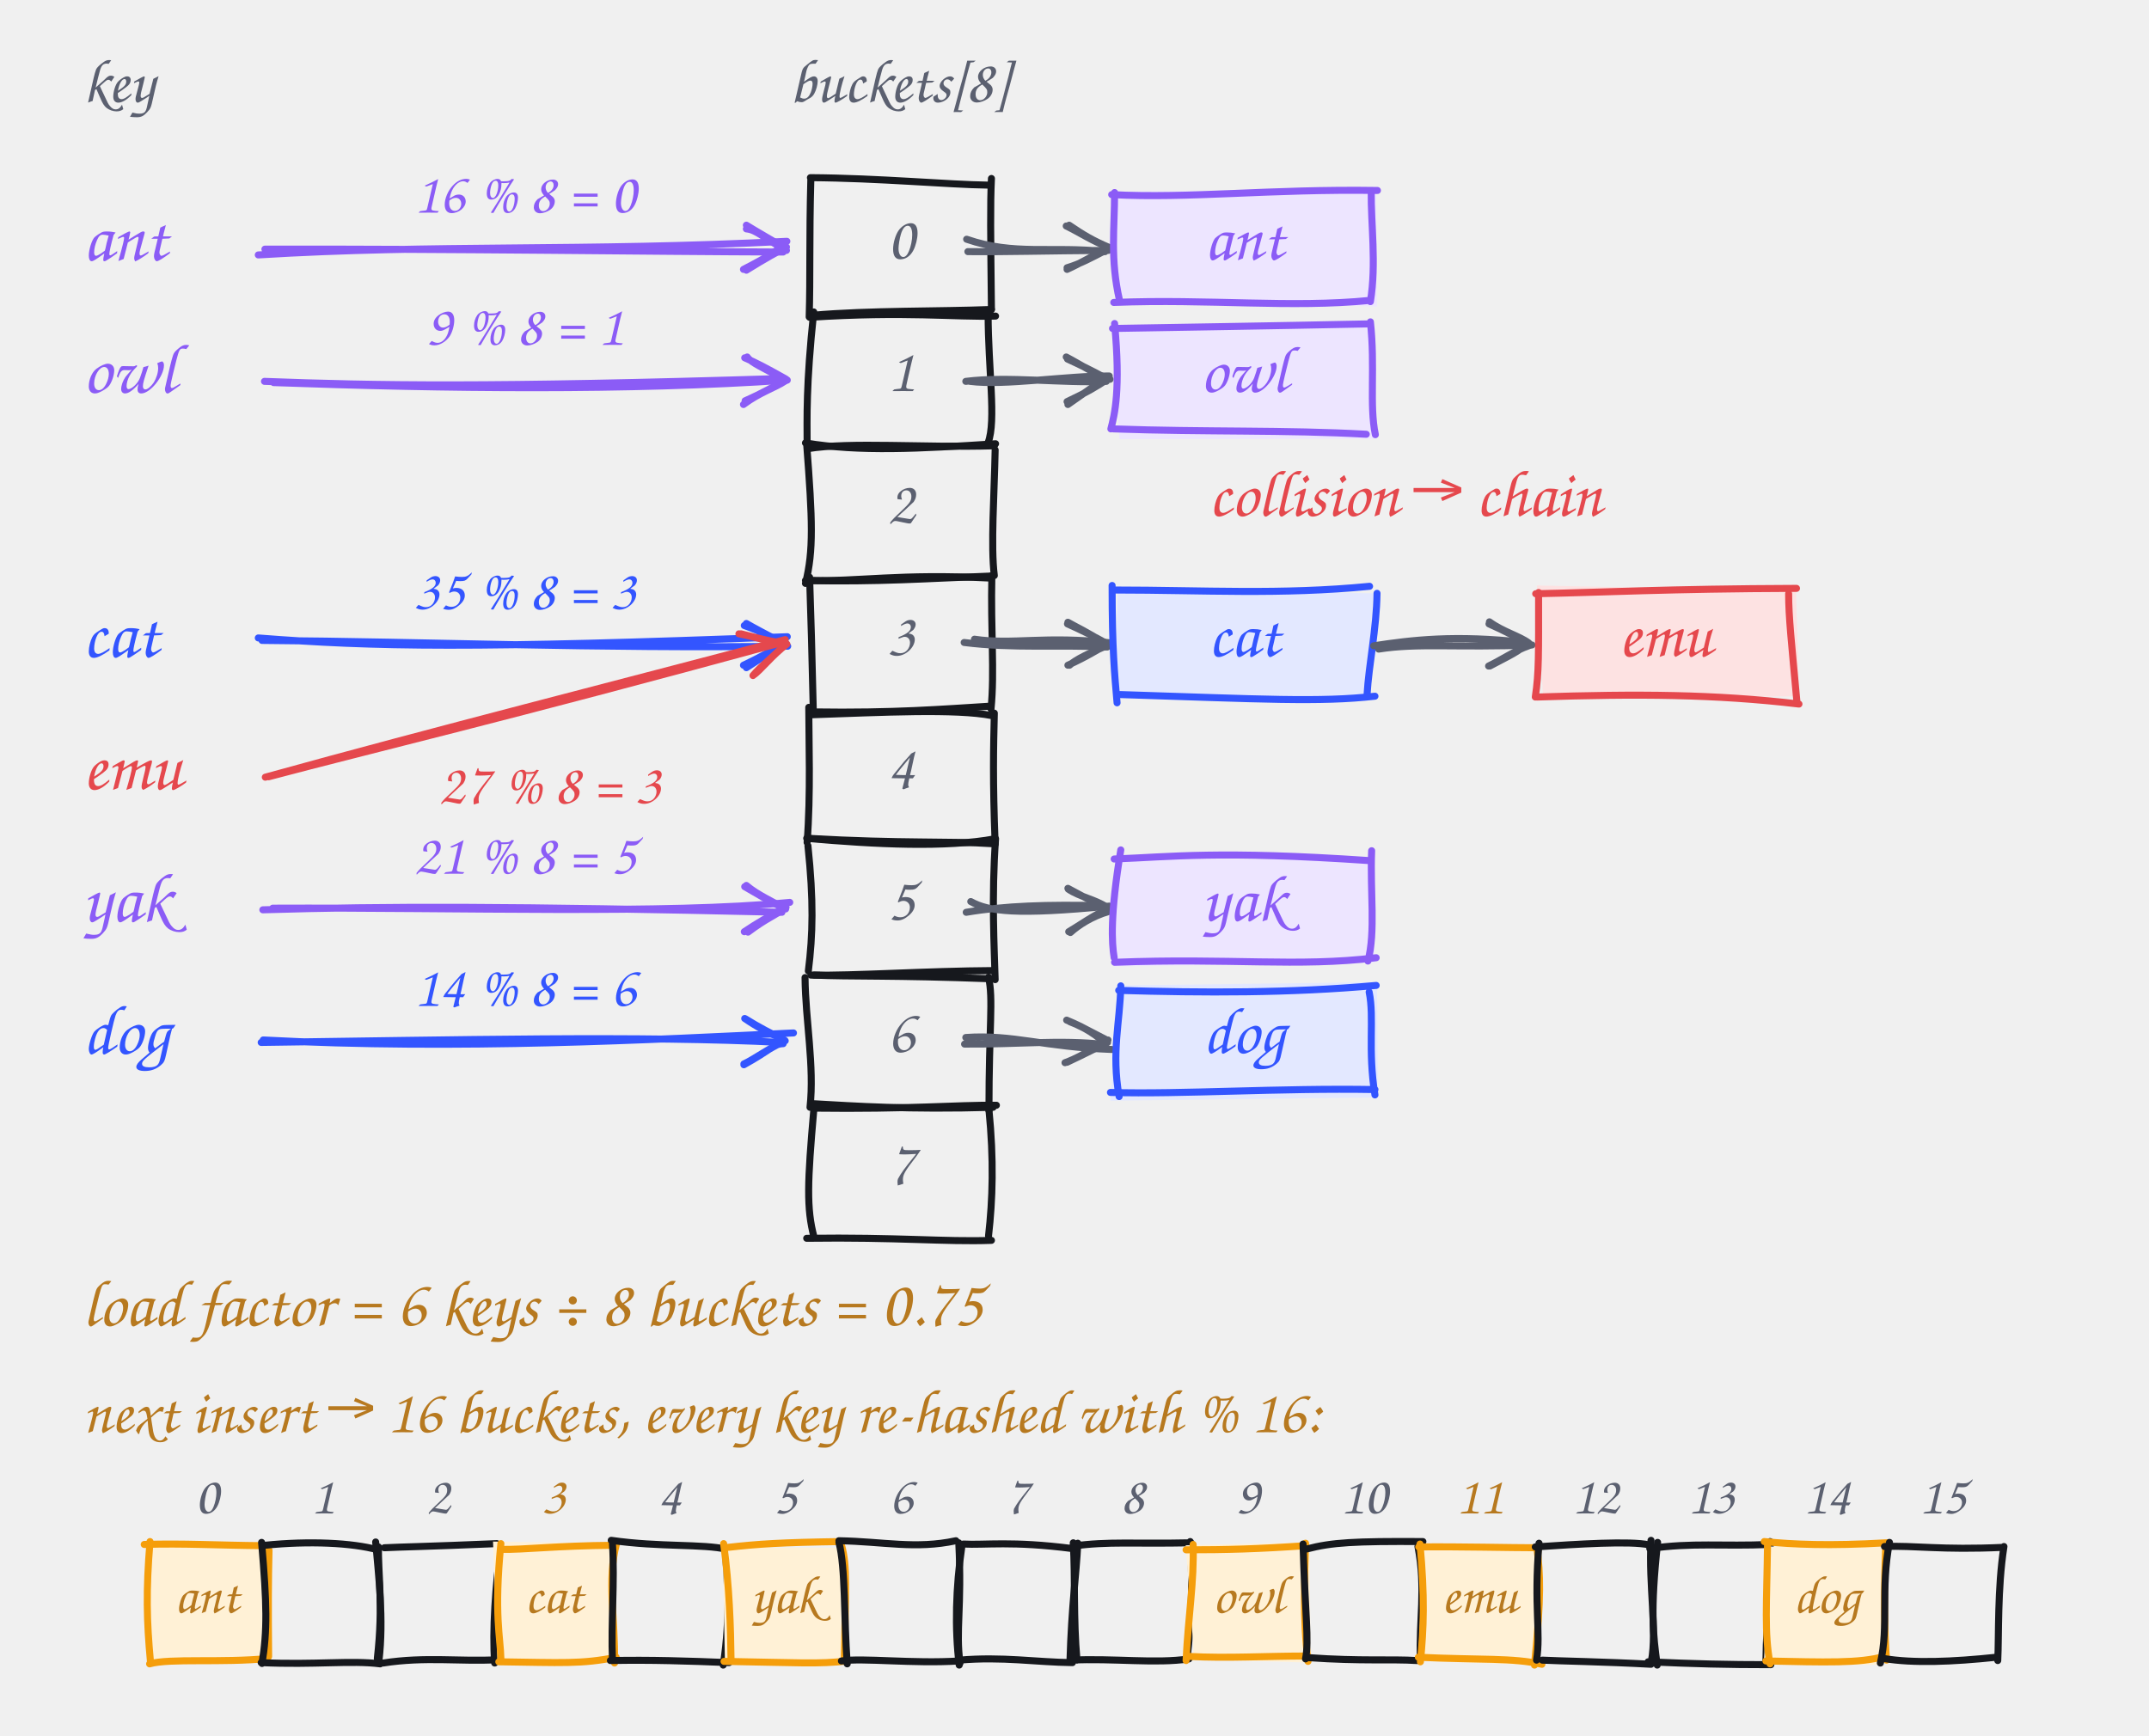
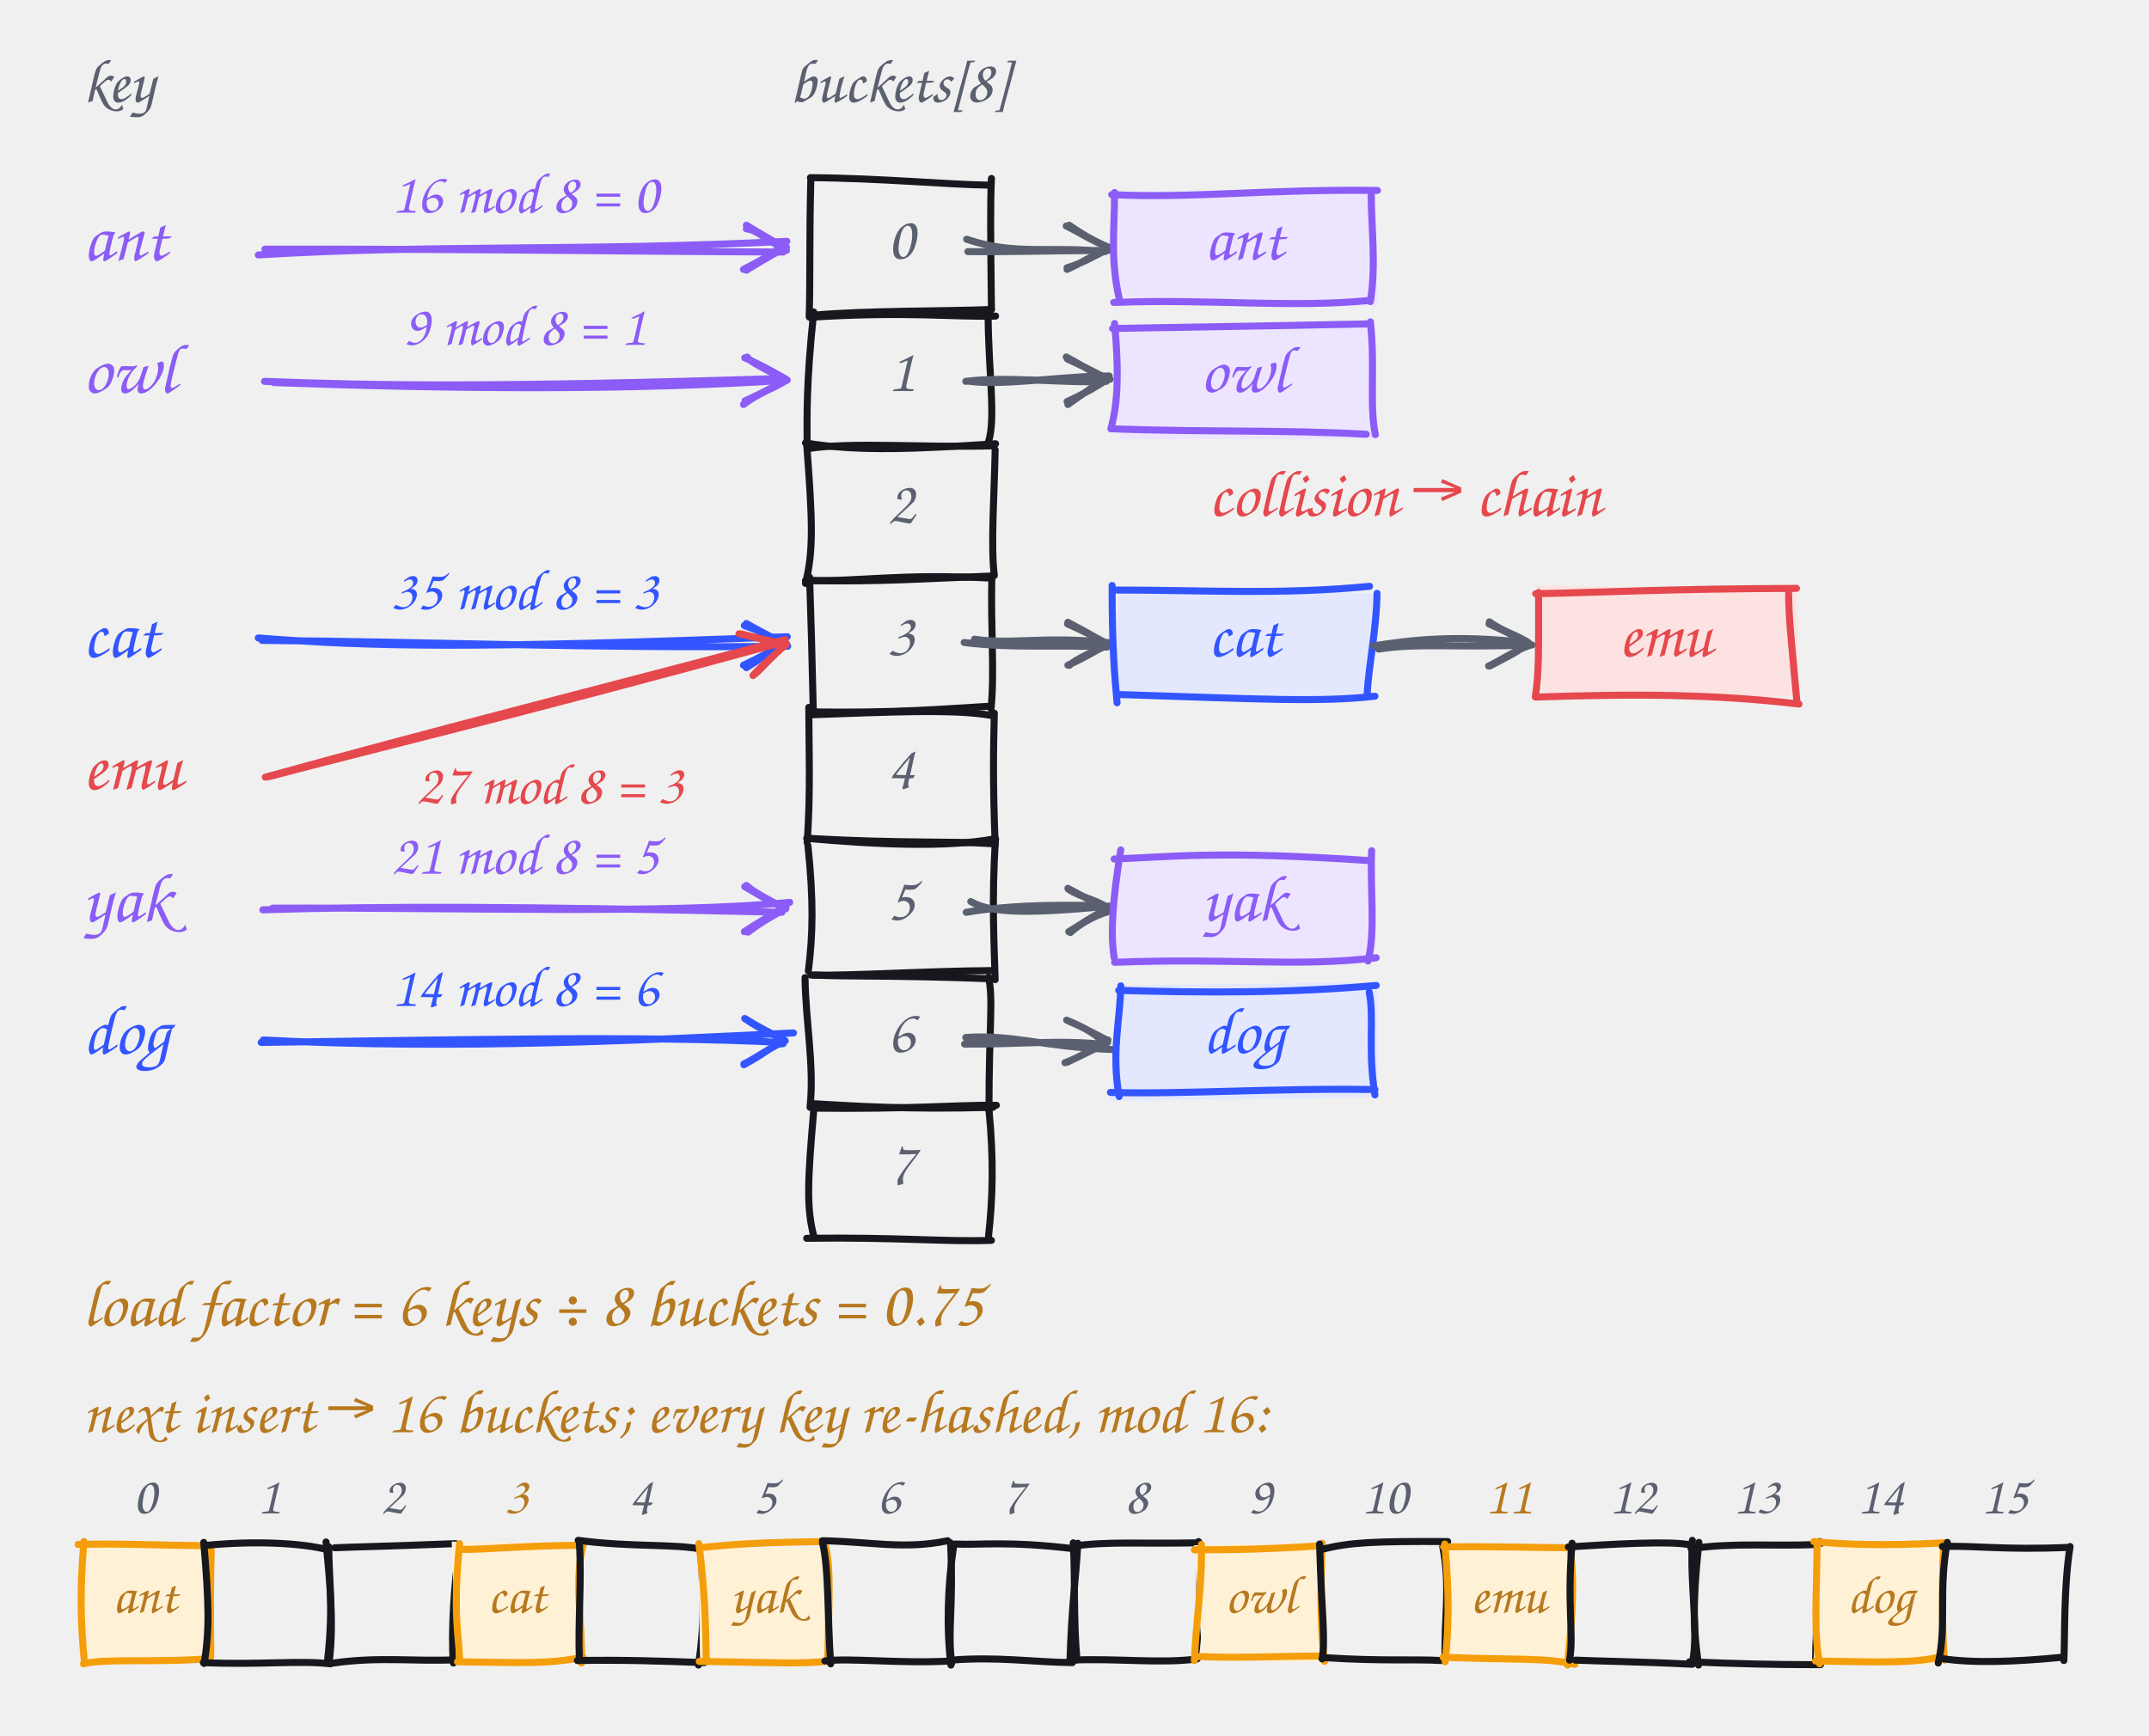
<svg xmlns="http://www.w3.org/2000/svg" viewBox="0 0 520 420" class="dg" font-family="Excalifont" data-diagram="hash-chaining">
  <style>
.dg path{fill:none;stroke-linecap:round;stroke-linejoin:round;stroke-width:1.7}
.dg .w-thick{stroke-width:2.6}.dg .w-thin{stroke-width:1.1}
.dg text{font-family:Excalifont,'Comic Sans MS',cursive;stroke:none}.dg .t-mono{font-family:'JetBrains Mono',monospace}
.s-ink{stroke:#16181D}.s-muted{stroke:#5B6070}.s-red{stroke:#E5484D}.s-blue{stroke:#3355FF}.s-green{stroke:#12A150}.s-orange{stroke:#F59E0B}.s-violet{stroke:#8B5CF6}.s-paper{stroke:#fff}.s-hl{stroke:#FFE45C}
.f-ink{fill:#16181D!important}.f-muted{fill:#E9E3D9!important}.f-red{fill:#FDE2E2!important}.f-blue{fill:#E3E8FF!important}.f-green{fill:#D8F5E5!important}.f-orange{fill:#FFF1D6!important}.f-violet{fill:#EDE5FF!important}.f-paper{fill:#fff!important}.f-hl{fill:#FFE45C!important}
.h-red{stroke:#E5484D}.h-blue{stroke:#3355FF}.h-green{stroke:#12A150}.h-orange{stroke:#F59E0B}.h-violet{stroke:#8B5CF6}.h-hl{stroke:#FFE45C}.h-ink{stroke:#16181D}.h-muted{stroke:#9AA0AE}
.t-ink{fill:#16181D}.t-muted{fill:#5B6070}.t-red{fill:#E5484D}.t-blue{fill:#3355FF}.t-green{fill:#12A150}.t-orange{fill:#B7791F}.t-violet{fill:#8B5CF6}.t-paper{fill:#fff}
</style>
  <g data-el="0" data-step="0" style="--i:0">
    <path d="M196.1 43 C212.7 43.1, 229.7 44.7, 239 44.8 M239.9 43.2 C239.6 49.8, 239.7 56.3, 239.9 74.9 M240.9 76.5 C230.8 76.8, 219.4 75.3, 195.9 76.8 M195.8 76.7 C196.1 66.8, 195.8 58.2, 196.2 43.4" class="s-ink" pathLength="1" />
    <text x="218" y="60" font-size="15" text-anchor="middle" dominant-baseline="central" class="t t-muted">0</text>
    <path d="M196.7 76.3 C210.3 75.1, 227.3 75.4, 239.9 74.9 M239.1 76 C239.1 89.2, 241.1 101.9, 239.1 107.1 M240.6 107.9 C223.3 108.4, 205.8 106.9, 195.4 108.6 M195.3 107.8 C195.3 101.2, 195 93.3, 196.9 75.5" class="s-ink" pathLength="1" />
    <text x="218" y="92" font-size="15" text-anchor="middle" dominant-baseline="central" class="t t-muted">1</text>
    <path d="M194.9 107.2 C207.9 109.4, 222.5 108.6, 240.9 107.4 M240.8 108.9 C240.6 119.7, 239.7 132.2, 240.6 139.3 M240.2 139.4 C224.6 140, 212.2 140.9, 194.9 140.5 M194.9 141.2 C196.9 133.2, 196.6 126, 195.2 107.6" class="s-ink" pathLength="1" />
    <text x="218" y="124" font-size="15" text-anchor="middle" dominant-baseline="central" class="t t-muted">2</text>
    <path d="M195.5 140.5 C207.8 140.8, 217.7 138.8, 239.4 139.9 M240 139.3 C239.7 152.7, 240.7 162.5, 239.8 171.6 M239.8 170.9 C228.3 171.6, 216.3 172.6, 196.8 172.3 M196.8 172.2 C196.5 158.9, 196.2 148.3, 195.9 139.7" class="s-ink" pathLength="1" />
    <text x="218" y="156" font-size="15" text-anchor="middle" dominant-baseline="central" class="t t-muted">3</text>
    <path d="M196.2 173 C213.6 172.4, 231.4 171.5, 240 173.2 M240.6 172.6 C240.4 181.2, 240.2 188.6, 240.8 204.3 M240.1 204.2 C229.7 203.5, 218.4 204.2, 195.6 202.9 M195.3 203.9 C196.2 192.2, 195.7 178.8, 195.7 171.2" class="s-ink" pathLength="1" />
    <text x="218" y="188" font-size="15" text-anchor="middle" dominant-baseline="central" class="t t-muted">4</text>
    <path d="M195.2 202.9 C212 204.4, 229 205.2, 240.8 203 M240.9 203 C239.9 217.2, 240.6 229.6, 240.8 237.1 M240.7 234.9 C223.8 235, 206.7 236.2, 196.2 236 M195.6 235 C196.7 226.1, 196.9 218.1, 195.5 204.7" class="s-ink" pathLength="1" />
    <text x="218" y="220" font-size="15" text-anchor="middle" dominant-baseline="central" class="t t-muted">5</text>
    <path d="M197 236 C205.6 236.4, 216.2 236, 239.9 236.9 M239.2 236.5 C240.4 241.9, 239.3 248.1, 239.3 268.8 M241.1 267.5 C231.3 267.4, 220.2 268.5, 196.7 268.2 M196 268 C197.1 258, 194.9 247.1, 194.8 236.6" class="s-ink" pathLength="1" />
    <text x="218" y="252" font-size="15" text-anchor="middle" dominant-baseline="central" class="t t-muted">6</text>
    <path d="M196.3 267.1 C207.1 267.7, 219.4 268.6, 240.3 268 M239.3 268.6 C240.5 280.7, 240.2 290.3, 239.2 299.1 M239.9 300.2 C228.7 300.6, 217.1 299.4, 195.2 299.7 M197 299.5 C195.1 292.5, 195.4 285.9, 196.9 268.8" class="s-ink" pathLength="1" />
    <text x="218" y="284" font-size="15" text-anchor="middle" dominant-baseline="central" class="t t-muted">7</text>
  </g>
  <g data-el="1" data-step="0" style="--i:1">
    <text x="218" y="22" font-size="15" text-anchor="middle" dominant-baseline="central" class="t t-muted">buckets[8]</text>
  </g>
  <g data-el="2" data-step="0" style="--i:2">
    <text x="20" y="22" font-size="15" text-anchor="start" dominant-baseline="central" class="t t-muted">key</text>
  </g>
  <g data-el="3" data-step="1" style="--i:0">
    <text x="20" y="156" font-size="17" text-anchor="start" dominant-baseline="central" class="t t-blue t-bold">cat</text>
    <path d="M62.5 154.4 C90.6 156.6, 114.6 157, 190.5 154.1 M63.4 155 C104.6 155.3, 143.4 157, 190.6 156.4" class="s-blue" pathLength="1" />
    <path d="M180.1 151.4 C184.2 152.8, 187.9 154.8, 190.3 156.4 M180.6 150.9 C182.5 152, 184.6 153.1, 189.9 155.9 M190.1 155.6 C186.4 157.7, 183.1 159.5, 179.9 161 M190 156 C186.9 157.5, 183.7 159.6, 180.6 161.6" class="s-blue" pathLength="1" />
-     <text x="127" y="145" font-size="14" text-anchor="middle" dominant-baseline="central" class="t t-blue">35 % 8 = 3</text>
+     <text x="127" y="145" font-size="14" text-anchor="middle" dominant-baseline="central" class="t t-blue">35 mod 8 = 3</text>
  </g>
  <g data-el="4" data-step="1" style="--i:1">
    <path d="M235.8 154.7 C245 156.1, 252.8 153.8, 268.8 155.6 M233.3 155.5 C245.3 157, 255.9 156, 267.9 156.6" class="s-muted" pathLength="1" />
    <path d="M258.4 150.6 C260.5 151.8, 262.6 152.7, 267.4 155.7 M258.3 151 C261.2 152.3, 265 154.1, 268 155.9 M268 156.2 C263.7 158, 260.3 159.6, 258.8 161 M268.3 155.8 C265.7 157.1, 263.1 158.9, 258.4 161" class="s-muted" pathLength="1" />
    <path d="M270.5 142.3 L332.2 143.6 L331 168.9 L269.8 167.6" class="f-blue" />
    <path d="M269.7 142.8 C291.1 142.8, 310 144, 331.4 141.9 M333.2 143.6 C333.1 152, 331.2 161.1, 330.8 168 M332.7 168.5 C319.5 170, 305.4 169.2, 271 168.1 M270.3 170.1 C269.7 163.1, 269.1 157.4, 269.1 141.7" class="s-blue" pathLength="1" />
    <text x="301" y="156" font-size="16" text-anchor="middle" dominant-baseline="central" class="t t-blue t-bold">cat</text>
  </g>
  <g data-el="5" data-step="1" style="--i:2">
    <text x="20" y="252" font-size="17" text-anchor="start" dominant-baseline="central" class="t t-blue t-bold">dog</text>
    <path d="M63.7 251.7 C110.6 254.2, 158.7 251.6, 192 250 M63.2 252.3 C109.3 251.7, 156.2 250.6, 189 252.3" class="s-blue" pathLength="1" />
    <path d="M180.2 246.5 C183.1 248.5, 186.2 250.2, 189.4 251.4 M180.4 246.6 C183.4 248.5, 186.9 250.3, 189.8 251.7 M189.5 252.6 C187.3 252.6, 186.2 254.3, 180 257.7 M190 251.9 C185.9 253.8, 182.4 256.4, 180 257.5" class="s-blue" pathLength="1" />
-     <text x="127" y="241" font-size="14" text-anchor="middle" dominant-baseline="central" class="t t-blue">14 % 8 = 6</text>
+     <text x="127" y="241" font-size="14" text-anchor="middle" dominant-baseline="central" class="t t-blue">14 mod 8 = 6</text>
  </g>
  <g data-el="6" data-step="1" style="--i:3">
    <path d="M233.7 251.1 C245.1 250.3, 252.5 253.4, 269 254 M233.4 252.7 C246.2 252.8, 256.3 251.6, 267.4 252.8" class="s-muted" pathLength="1" />
    <path d="M258.9 247.3 C260.7 248, 263.9 249.3, 267.6 252.6 M258.1 246.9 C260.4 247.8, 262.6 249, 267.8 251.7 M268.1 251.7 C265.5 252.7, 263.1 255.2, 257.7 257.2 M268 252.3 C265.5 253.5, 262.9 254.9, 258.2 257.1" class="s-muted" pathLength="1" />
    <path d="M271.1 238.5 L333.2 237.7 L333.4 265.6 L268.7 266.4" class="f-blue" />
    <path d="M270.7 239.7 C291 240.3, 312.2 240.4, 333 238.5 M331.3 240.1 C332.6 246.5, 330.9 253.9, 332.7 265 M332.7 263.7 C309.5 263.3, 285.8 264.9, 268.7 264.4 M270.8 265.4 C268.9 254.5, 271 247.6, 271.2 238.6" class="s-blue" pathLength="1" />
    <text x="301" y="252" font-size="16" text-anchor="middle" dominant-baseline="central" class="t t-blue t-bold">dog</text>
  </g>
  <g data-el="7" data-step="2" style="--i:0">
    <text x="20" y="188" font-size="17" text-anchor="start" dominant-baseline="central" class="t t-red t-bold">emu</text>
    <path d="M64.2 188.1 C105.4 176.7, 148.5 165.8, 190 154.8 M65 188 C91 181.1, 120.7 174.2, 189.2 155.5" class="s-red" pathLength="1" />
    <path d="M178.8 153.4 C181.6 153.9, 184.3 154.8, 189.9 156 M179.3 153.4 C182.2 154.1, 184.7 154.9, 190 155.8 M190.4 155.9 C186.9 158.5, 183.9 162.4, 182.3 163.4 M189.9 156 C187.2 158.9, 184.1 161.2, 182.2 163.5" class="s-red" pathLength="1" />
-     <text x="133" y="192" font-size="14" text-anchor="middle" dominant-baseline="central" class="t t-red">27 % 8 = 3</text>
+     <text x="133" y="192" font-size="14" text-anchor="middle" dominant-baseline="central" class="t t-red">27 mod 8 = 3</text>
  </g>
  <g data-el="8" data-step="2" style="--i:1">
    <path d="M332.4 156.3 C341.5 154.9, 352.1 153.6, 369 155.5 M333.6 157.1 C343 155.6, 352.3 156.8, 370.7 156.1" class="s-muted" pathLength="1" />
    <path d="M360.4 150.5 C363.7 152.9, 367.6 153.9, 369.9 155.6 M360.3 151 C363.9 152.6, 367.8 154.6, 370.3 156.1 M369.5 155.6 C368.2 157.4, 364.8 158.9, 360.5 161.2 M369.9 156.3 C366.7 157.4, 363.5 159.6, 360.2 161.2" class="s-muted" pathLength="1" />
    <path d="M371.9 141.7 L434.6 143 L435.3 168.5 L373.4 169.3" class="f-red" />
    <path d="M371.6 143.7 C387.3 143.4, 403.9 142.5, 434.7 142.4 M432.8 143.7 C432.8 149.3, 433.5 155.6, 434.8 169.8 M435.3 170.4 C415 168, 396.2 167.9, 371.9 168.7 M371.5 168.7 C372.4 162.7, 372.3 158.4, 372.3 143.4" class="s-red" pathLength="1" />
    <text x="403" y="156" font-size="16" text-anchor="middle" dominant-baseline="central" class="t t-red t-bold">emu</text>
  </g>
  <g data-el="9" data-step="2" style="--i:2">
    <text x="340" y="122" font-size="16" text-anchor="middle" dominant-baseline="central" class="t t-red">collision → chain</text>
  </g>
  <g data-el="10" data-step="3" style="--i:0">
    <text x="20" y="60" font-size="17" text-anchor="start" dominant-baseline="central" class="t t-violet t-bold">ant</text>
    <path d="M62.5 61.7 C105 59.1, 140.9 60.9, 190.4 58.4 M64.1 60.3 C110.4 60.2, 156.9 60.9, 189.5 61" class="s-violet" pathLength="1" />
    <path d="M180.6 55.4 C183 55.6, 184.6 57.5, 190.3 60.6 M180.6 54.5 C183.5 56.3, 187.1 58.3, 190 60.1 M189.5 59.4 C187.7 60.9, 184.6 62.8, 179.9 65.2 M190.3 59.8 C187.7 61.2, 185.6 62.3, 180.6 65.4" class="s-violet" pathLength="1" />
-     <text x="127" y="49" font-size="14" text-anchor="middle" dominant-baseline="central" class="t t-violet">16 % 8 = 0</text>
+     <text x="127" y="49" font-size="14" text-anchor="middle" dominant-baseline="central" class="t t-violet">16 mod 8 = 0</text>
  </g>
  <g data-el="11" data-step="3" style="--i:1">
    <path d="M233.9 57.9 C245.5 61.9, 254.3 59.5, 267.4 60.9 M234.2 60.9 C243.3 61, 252.5 60.7, 268.2 60.6" class="s-muted" pathLength="1" />
    <path d="M258.7 54.5 C262.1 56.8, 264.2 58.1, 268.4 59.9 M258 54.7 C261.3 56.3, 264.4 58.4, 268.2 59.8 M267.9 60.4 C263.9 62.5, 261.5 63.8, 258.2 64.8 M268.2 59.9 C264.3 62, 261.3 63.8, 258.2 65.2" class="s-muted" pathLength="1" />
    <path d="M269.7 46.4 L333 45.9 L333.2 74.2 L270.9 71.9" class="f-violet" />
    <path d="M269 47.1 C287.7 48.1, 307.3 45.7, 333.3 46.1 M331.8 46.3 C331.7 54.3, 333.1 63.7, 331.6 73 M331.5 72.7 C312.4 74.6, 292.7 72.3, 269.5 73.2 M270.9 72.7 C268.6 62.7, 269.7 55.3, 269.7 46.6" class="s-violet" pathLength="1" />
    <text x="301" y="60" font-size="16" text-anchor="middle" dominant-baseline="central" class="t t-violet t-bold">ant</text>
  </g>
  <g data-el="12" data-step="3" style="--i:2">
    <text x="20" y="92" font-size="17" text-anchor="start" dominant-baseline="central" class="t t-violet t-bold">owl</text>
    <path d="M66.2 92.6 C107.7 94.1, 152.1 94.6, 190.5 92 M64 92.3 C90.6 93.3, 118 93.8, 189.3 91.6" class="s-violet" pathLength="1" />
    <path d="M180.8 86.4 C181.8 87.9, 184.8 89, 190 92 M180.2 86.6 C182.8 87.7, 185.3 89, 190.1 91.7 M190 92.2 C187.7 93.8, 183.9 94.9, 179.9 97.9 M190.1 92 C187.5 93.4, 184.6 95.1, 180.3 97" class="s-violet" pathLength="1" />
-     <text x="127" y="81" font-size="14" text-anchor="middle" dominant-baseline="central" class="t t-violet">9 % 8 = 1</text>
+     <text x="127" y="81" font-size="14" text-anchor="middle" dominant-baseline="central" class="t t-violet">9 mod 8 = 1</text>
  </g>
  <g data-el="13" data-step="3" style="--i:3">
    <path d="M234.7 92.3 C243.1 93.4, 258.3 90.9, 268.4 91 M233.7 92.3 C244.1 91, 256.9 92.8, 267.7 92.3" class="s-muted" pathLength="1" />
    <path d="M258 86.4 C261.8 88.4, 264.4 90.3, 268.6 91.8 M258.3 86.9 C261.1 88.2, 263.7 89.4, 267.9 91.7 M267.5 91.3 C265.9 92.7, 264.1 93.9, 258.4 97.9 M267.8 91.9 C265.6 93.4, 263.3 94.8, 258.2 97.2" class="s-muted" pathLength="1" />
    <path d="M269 79.3 L331.5 79 L332.6 106.2 L270.9 106.3" class="f-violet" />
    <path d="M269.2 79.5 C286.4 79.2, 306.4 78.9, 330.7 78.4 M331.6 77.9 C332.8 88.8, 331.3 98, 332.8 105.2 M330.6 105.1 C310.9 104, 291.8 104.6, 269.4 103.8 M268.8 103.8 C269.7 100.4, 271.2 94.3, 269.7 78.3" class="s-violet" pathLength="1" />
    <text x="301" y="92" font-size="16" text-anchor="middle" dominant-baseline="central" class="t t-violet t-bold">owl</text>
  </g>
  <g data-el="14" data-step="3" style="--i:4">
    <text x="20" y="220" font-size="17" text-anchor="start" dominant-baseline="central" class="t t-violet t-bold">yak</text>
    <path d="M66 219.8 C111.9 219.6, 161.2 221.3, 191.1 218.4 M63.6 220.2 C93.6 219.3, 123.2 219.3, 189.2 220.8" class="s-violet" pathLength="1" />
    <path d="M180.6 214.3 C183.4 216.7, 187.5 218.4, 190 220 M180.2 214.6 C183 216.2, 186 218.1, 190.1 220 M190.2 219.6 C187.3 221.8, 185.8 222, 181 225.6 M189.8 219.9 C186.4 221.5, 183.1 223.5, 180.1 225.5" class="s-violet" pathLength="1" />
-     <text x="127" y="209" font-size="14" text-anchor="middle" dominant-baseline="central" class="t t-violet">21 % 8 = 5</text>
+     <text x="127" y="209" font-size="14" text-anchor="middle" dominant-baseline="central" class="t t-violet">21 mod 8 = 5</text>
  </g>
  <g data-el="15" data-step="3" style="--i:5">
    <path d="M234.9 218.2 C239.2 220.6, 245.9 221.5, 268.4 219.3 M233.8 220.8 C243.3 219.2, 253.2 218.9, 267 219.2" class="s-muted" pathLength="1" />
    <path d="M258.5 215.2 C261.3 217.1, 265.1 217.7, 267.7 219.5 M258.4 215 C260.4 216.1, 262.3 217.1, 267.7 219.9 M268.3 220.6 C264.2 221.8, 261 223.9, 259 225.7 M268 220 C264.3 221.7, 261 224.1, 258.6 225.5" class="s-muted" pathLength="1" />
    <path d="M269.9 207.6 L332.1 208.3 L332.7 233 L269.6 233.9" class="f-violet" />
    <path d="M269.6 207.9 C283.2 207.4, 294.9 205.8, 331.5 208.3 M331.9 205.9 C331.5 215.9, 332.9 225.5, 331 232.6 M333 231.8 C313.8 234.1, 297.9 231.8, 269.7 232.9 M269.6 231.8 C269 228.2, 268.6 221.4, 271.2 205.7" class="s-violet" pathLength="1" />
    <text x="301" y="220" font-size="16" text-anchor="middle" dominant-baseline="central" class="t t-violet t-bold">yak</text>
  </g>
  <g data-el="16" data-step="3" style="--i:6">
    <text x="20" y="318" font-size="16" text-anchor="start" dominant-baseline="central" class="t t-orange t-bold">load factor = 6 keys ÷ 8 buckets = 0.75</text>
  </g>
  <g data-el="17" data-step="4" style="--i:0">
-     <text x="20" y="344" font-size="15" text-anchor="start" dominant-baseline="central" class="t t-orange">next insert → 16 buckets, every key re-hashed with % 16:</text>
+     <text x="20" y="344" font-size="15" text-anchor="start" dominant-baseline="central" class="t t-orange">next insert → 16 buckets; every key re-hashed, mod 16:</text>
  </g>
  <g data-el="18" data-step="4" style="--i:1">
-     <path d="M35.9 374.2 L64.7 373.3 L65.1 402.4 L36 402.8" class="f-orange" />
-     <path d="M34.9 373.8 C44.4 373.5, 52.4 374, 63.9 374.1 M65.1 375.2 C64.9 382.9, 64.9 389, 65 400.9 M64.8 401.4 C53.8 402.5, 41 401.3, 36.2 402.7 M36.4 402.1 C35.5 392.4, 35.3 385, 36.3 373.1" class="s-orange" pathLength="1" />
-     <text x="50" y="388" font-size="13" text-anchor="middle" dominant-baseline="central" class="t t-orange t-bold">ant</text>
-     <text x="50" y="364" font-size="13" text-anchor="middle" dominant-baseline="central" class="t t-muted">0</text>
-     <path d="M64.1 374 C74.8 372.9, 85.2 373.4, 91.4 375.1 M91.6 374.4 C91.4 380.1, 92.8 388.3, 91.3 401.4 M92 402.7 C85 401.8, 76.1 403, 63.2 402.4 M63.4 402.6 C64.7 394.7, 64.6 388.3, 63.3 373.3" class="s-ink" pathLength="1" />
-     <text x="78" y="388" font-size="13" text-anchor="middle" dominant-baseline="central" class="t t-ink t-bold" />
-     <text x="78" y="364" font-size="13" text-anchor="middle" dominant-baseline="central" class="t t-muted">1</text>
-     <path d="M93 374.6 C96.8 374.4, 103.6 374.3, 120.2 373.6 M121.2 374 C119.9 383.6, 119.1 394.7, 119.7 402.5 M120.2 401.7 C111.6 402.2, 102.9 400.9, 92.7 402.5 M91.7 401.9 C92.9 391.9, 91.6 381.3, 90.9 373.2" class="s-ink" pathLength="1" />
-     <text x="106" y="388" font-size="13" text-anchor="middle" dominant-baseline="central" class="t t-ink t-bold" />
-     <text x="106" y="364" font-size="13" text-anchor="middle" dominant-baseline="central" class="t t-muted">2</text>
-     <path d="M119.3 373.1 L147.7 373.6 L148.2 401.7 L120.4 402.7" class="f-orange" />
-     <path d="M121.1 375 C127 375.1, 134.6 374.1, 148.5 374 M149.2 373.5 C146.8 382.6, 148.9 391.4, 148.7 402.5 M149.1 401.1 C140.8 402.8, 135.9 402.4, 120.7 402.2 M121.2 401.4 C121.1 396.4, 119.5 390.7, 121.2 373.6" class="s-orange" pathLength="1" />
-     <text x="134" y="388" font-size="13" text-anchor="middle" dominant-baseline="central" class="t t-orange t-bold">cat</text>
-     <text x="134" y="364" font-size="13" text-anchor="middle" dominant-baseline="central" class="t t-orange t-bold">3</text>
-     <path d="M147.9 372.8 C159.7 374.5, 169.9 373.6, 176 375 M175.6 375.2 C175.8 382.2, 176.9 390.7, 175 403 M176.4 402.4 C166.5 402, 157.4 401.7, 147.7 401.9 M148.2 401.8 C147.8 393, 148.8 382.7, 148.2 373.7" class="s-ink" pathLength="1" />
-     <text x="162" y="388" font-size="13" text-anchor="middle" dominant-baseline="central" class="t t-ink t-bold" />
-     <text x="162" y="364" font-size="13" text-anchor="middle" dominant-baseline="central" class="t t-muted">4</text>
-     <path d="M174.9 374.6 L204.4 374.6 L203.9 401.5 L175.4 401.8" class="f-orange" />
-     <path d="M176.2 374.5 C183.3 373.7, 189 373.3, 203.7 373.1 M203.6 373.9 C205.1 379.1, 204.6 385.1, 204.3 401.4 M204.9 402 C198.2 402.8, 193.1 402.4, 175.2 402.1 M176.9 402.1 C176.8 393.6, 176.5 384.1, 175.1 373.6" class="s-orange" pathLength="1" />
-     <text x="190" y="388" font-size="13" text-anchor="middle" dominant-baseline="central" class="t t-orange t-bold">yak</text>
-     <text x="190" y="364" font-size="13" text-anchor="middle" dominant-baseline="central" class="t t-muted">5</text>
-     <path d="M203 372.9 C213.9 373.1, 221.5 375, 231.3 372.9 M232.7 374.6 C231.3 384, 231 394.2, 232.1 403 M232.1 402 C220.7 402.7, 208.8 401.2, 203.6 402 M205 402.7 C204.2 391.8, 204.6 379.4, 203 373.3" class="s-ink" pathLength="1" />
-     <text x="218" y="388" font-size="13" text-anchor="middle" dominant-baseline="central" class="t t-ink t-bold" />
-     <text x="218" y="364" font-size="13" text-anchor="middle" dominant-baseline="central" class="t t-muted">6</text>
-     <path d="M233.1 373.7 C238.3 374, 244.8 372.9, 259.5 374.8 M260.8 373.5 C260.4 381.5, 259.3 388.6, 258.9 402.1 M259.5 402.4 C250.6 402.3, 242.7 400.9, 232.1 401.8 M232.3 402.5 C231.2 394.5, 232.8 389.2, 232 373.4" class="s-ink" pathLength="1" />
-     <text x="246" y="388" font-size="13" text-anchor="middle" dominant-baseline="central" class="t t-ink t-bold" />
-     <text x="246" y="364" font-size="13" text-anchor="middle" dominant-baseline="central" class="t t-muted">7</text>
-     <path d="M259.6 374.2 C268.3 373, 274.4 373.7, 288.2 373.4 M288 373.1 C288.8 385, 288 395, 287.3 400.8 M287.7 401.5 C279.6 402.7, 269.5 401.3, 259.1 401.8 M260.6 401.8 C259.7 391.7, 260.2 382.2, 259.7 373.4" class="s-ink" pathLength="1" />
-     <text x="274" y="388" font-size="13" text-anchor="middle" dominant-baseline="central" class="t t-ink t-bold" />
-     <text x="274" y="364" font-size="13" text-anchor="middle" dominant-baseline="central" class="t t-muted">8</text>
-     <path d="M286.9 374 L316.9 373.3 L317.1 402.4 L289 401.6" class="f-orange" />
-     <path d="M287 375.1 C296.7 375.1, 304.6 374.9, 315.8 374.1 M315.9 373.5 C315.7 381.7, 315.2 391.5, 316.5 402.1 M316.5 400.8 C306.1 400.8, 297.3 401.4, 287.6 400.9 M287 401.9 C287.5 391.3, 289 382.7, 288.7 373.8" class="s-orange" pathLength="1" />
-     <text x="302" y="388" font-size="13" text-anchor="middle" dominant-baseline="central" class="t t-orange t-bold">owl</text>
-     <text x="302" y="364" font-size="13" text-anchor="middle" dominant-baseline="central" class="t t-muted">9</text>
-     <path d="M316.2 374.9 C322.3 373.3, 327.7 373, 344.3 373.1 M343.1 374.3 C345.1 384.5, 343.3 392.3, 343.7 401.7 M342.9 401.9 C336.5 401.5, 329.5 402.1, 316.7 401.2 M315.9 401.5 C316.8 397, 315.8 390.7, 315.3 373.7" class="s-ink" pathLength="1" />
-     <text x="330" y="388" font-size="13" text-anchor="middle" dominant-baseline="central" class="t t-ink t-bold" />
-     <text x="330" y="364" font-size="13" text-anchor="middle" dominant-baseline="central" class="t t-muted">10</text>
-     <path d="M344.3 374.3 L373.2 375 L371.5 403 L343.2 402" class="f-orange" />
-     <path d="M343.3 374.4 C353.9 374.3, 365.4 374.6, 371.6 374.6 M371.9 374.7 C372.7 381, 373 385.9, 371.3 403 M373.1 402.8 C365.9 401.2, 358.6 401.8, 343.2 401.1 M343.7 402.2 C344.5 394.2, 344.8 386.5, 343.6 373.7" class="s-orange" pathLength="1" />
-     <text x="358" y="388" font-size="13" text-anchor="middle" dominant-baseline="central" class="t t-orange t-bold">emu</text>
-     <text x="358" y="364" font-size="13" text-anchor="middle" dominant-baseline="central" class="t t-orange t-bold">11</text>
-     <path d="M371.5 374.4 C381.9 373.7, 394.5 372.9, 399 373.9 M399.5 372.8 C398.9 383.9, 401 394.4, 399.6 402 M399.5 402.8 C388.8 402.2, 376.8 402, 373.2 401.8 M371.8 401.8 C372.9 395, 371.1 389, 372.4 373.5" class="s-ink" pathLength="1" />
-     <text x="386" y="388" font-size="13" text-anchor="middle" dominant-baseline="central" class="t t-ink t-bold" />
-     <text x="386" y="364" font-size="13" text-anchor="middle" dominant-baseline="central" class="t t-muted">12</text>
-     <path d="M399.2 374.8 C409.5 373.3, 416.9 374.3, 428.2 373.8 M428.3 373.1 C428.8 382.2, 427.4 390.3, 427.3 402.6 M428.5 402.9 C417.7 402.9, 410.2 402.7, 398.8 402.2 M401 403 C400 395.6, 399.3 390, 401.1 373.3" class="s-ink" pathLength="1" />
-     <text x="414" y="388" font-size="13" text-anchor="middle" dominant-baseline="central" class="t t-ink t-bold" />
-     <text x="414" y="364" font-size="13" text-anchor="middle" dominant-baseline="central" class="t t-muted">13</text>
-     <path d="M428.3 374.3 L456.9 374.4 L455.7 403 L426.8 402.4" class="f-orange" />
-     <path d="M426.9 373.1 C433.9 373.8, 442.5 374.2, 456.5 373.4 M456.3 374.4 C455.8 385.3, 456 396, 456.5 401.8 M455.9 400.9 C450 402.6, 441.7 402.3, 427.3 402 M428.3 402.7 C426.9 395, 427.5 388.6, 427.7 373.4" class="s-orange" pathLength="1" />
-     <text x="442" y="388" font-size="13" text-anchor="middle" dominant-baseline="central" class="t t-orange t-bold">dog</text>
-     <text x="442" y="364" font-size="13" text-anchor="middle" dominant-baseline="central" class="t t-muted">14</text>
-     <path d="M456 374.3 C463.4 374, 469.5 375.2, 484.8 374.5 M484.9 374.3 C483.3 384.5, 483.7 395.9, 483.4 401.9 M483 401.1 C472.5 402.2, 463 402.6, 455.8 401.4 M455 402.5 C457.1 393.6, 455 384.6, 457.2 373.3" class="s-ink" pathLength="1" />
-     <text x="470" y="388" font-size="13" text-anchor="middle" dominant-baseline="central" class="t t-ink t-bold" />
-     <text x="470" y="364" font-size="13" text-anchor="middle" dominant-baseline="central" class="t t-muted">15</text>
+     <path d="M19.9 374.2 L50.7 373.3 L51.1 402.4 L20 402.8" class="f-orange" />
+     <path d="M18.9 373.8 C29 373.5, 37.6 374, 49.9 374.1 M51.1 375.2 C50.9 382.9, 50.9 389, 51 400.9 M50.8 401.4 C39 402.5, 25.5 401.3, 20.2 402.7 M20.4 402.1 C19.5 392.4, 19.3 385, 20.3 373.1" class="s-orange" pathLength="1" />
+     <text x="35" y="388" font-size="13" text-anchor="middle" dominant-baseline="central" class="t t-orange">ant</text>
+     <text x="35" y="364" font-size="13" text-anchor="middle" dominant-baseline="central" class="t t-muted">0</text>
+     <path d="M50.1 374 C61.6 372.9, 72.8 373.4, 79.4 375.1 M79.6 374.4 C79.4 380.1, 80.8 388.3, 79.3 401.4 M80 402.7 C72.5 401.8, 62.9 403, 49.2 402.4 M49.4 402.6 C50.7 394.7, 50.6 388.3, 49.3 373.3" class="s-ink" pathLength="1" />
+     <text x="65" y="388" font-size="13" text-anchor="middle" dominant-baseline="central" class="t t-ink" />
+     <text x="65" y="364" font-size="13" text-anchor="middle" dominant-baseline="central" class="t t-muted">1</text>
+     <path d="M81 374.6 C85.2 374.4, 92.5 374.3, 110.2 373.6 M111.2 374 C109.9 383.6, 109.1 394.7, 109.7 402.5 M110.2 401.7 C101 402.2, 91.7 400.9, 80.7 402.5 M79.7 401.9 C80.9 391.9, 79.6 381.3, 78.9 373.2" class="s-ink" pathLength="1" />
+     <text x="95" y="388" font-size="13" text-anchor="middle" dominant-baseline="central" class="t t-ink" />
+     <text x="95" y="364" font-size="13" text-anchor="middle" dominant-baseline="central" class="t t-muted">2</text>
+     <path d="M109.3 373.1 L139.7 373.6 L140.2 401.7 L110.4 402.7" class="f-orange" />
+     <path d="M111.1 375 C117.5 375.1, 125.8 374.1, 140.5 374 M141.2 373.5 C138.8 382.6, 140.9 391.4, 140.7 402.5 M141.1 401.1 C132.3 402.8, 127 402.4, 110.7 402.2 M111.2 401.4 C111.1 396.4, 109.5 390.7, 111.2 373.6" class="s-orange" pathLength="1" />
+     <text x="125" y="388" font-size="13" text-anchor="middle" dominant-baseline="central" class="t t-orange">cat</text>
+     <text x="125" y="364" font-size="13" text-anchor="middle" dominant-baseline="central" class="t t-orange t-bold">3</text>
+     <path d="M139.9 372.8 C152.5 374.5, 163.4 373.6, 170 375 M169.6 375.2 C169.8 382.2, 170.9 390.7, 169 403 M170.4 402.4 C159.8 402, 150.1 401.7, 139.7 401.9 M140.2 401.8 C139.8 393, 140.8 382.7, 140.2 373.7" class="s-ink" pathLength="1" />
+     <text x="155" y="388" font-size="13" text-anchor="middle" dominant-baseline="central" class="t t-ink" />
+     <text x="155" y="364" font-size="13" text-anchor="middle" dominant-baseline="central" class="t t-muted">4</text>
+     <path d="M168.9 374.6 L200.4 374.6 L199.9 401.5 L169.4 401.8" class="f-orange" />
+     <path d="M170.2 374.5 C177.9 373.7, 184.1 373.3, 199.7 373.1 M199.6 373.9 C201.1 379.1, 200.6 385.1, 200.3 401.4 M200.9 402 C193.8 402.8, 188.3 402.4, 169.2 402.1 M170.9 402.1 C170.8 393.6, 170.5 384.1, 169.1 373.6" class="s-orange" pathLength="1" />
+     <text x="185" y="388" font-size="13" text-anchor="middle" dominant-baseline="central" class="t t-orange">yak</text>
+     <text x="185" y="364" font-size="13" text-anchor="middle" dominant-baseline="central" class="t t-muted">5</text>
+     <path d="M199 372.9 C210.5 373.1, 218.8 375.1, 229.3 372.9 M230.7 374.6 C229.3 384, 229 394.2, 230.1 403 M230.1 402 C218 402.7, 205.2 401.2, 199.6 402 M201 402.7 C200.2 391.8, 200.6 379.4, 199 373.3" class="s-ink" pathLength="1" />
+     <text x="215" y="388" font-size="13" text-anchor="middle" dominant-baseline="central" class="t t-ink" />
+     <text x="215" y="364" font-size="13" text-anchor="middle" dominant-baseline="central" class="t t-muted">6</text>
+     <path d="M231.1 373.7 C236.8 374, 243.7 372.9, 259.5 374.8 M260.8 373.5 C260.4 381.5, 259.3 388.6, 258.9 402.1 M259.5 402.4 C250 402.3, 241.4 400.9, 230.1 401.8 M230.3 402.5 C229.2 394.5, 230.8 389.2, 230 373.4" class="s-ink" pathLength="1" />
+     <text x="245" y="388" font-size="13" text-anchor="middle" dominant-baseline="central" class="t t-ink" />
+     <text x="245" y="364" font-size="13" text-anchor="middle" dominant-baseline="central" class="t t-muted">7</text>
+     <path d="M259.6 374.2 C268.8 373, 275.4 373.7, 290.2 373.4 M290 373.1 C290.8 385, 290 395, 289.3 400.8 M289.7 401.5 C280.9 402.7, 270.2 401.3, 259.1 401.8 M260.6 401.8 C259.7 391.7, 260.2 382.2, 259.7 373.4" class="s-ink" pathLength="1" />
+     <text x="275" y="388" font-size="13" text-anchor="middle" dominant-baseline="central" class="t t-ink" />
+     <text x="275" y="364" font-size="13" text-anchor="middle" dominant-baseline="central" class="t t-muted">8</text>
+     <path d="M288.9 374 L320.9 373.3 L321.1 402.4 L291 401.6" class="f-orange" />
+     <path d="M289 375.1 C299.3 375.1, 307.8 374.9, 319.8 374.1 M319.9 373.5 C319.7 381.7, 319.2 391.5, 320.5 402.1 M320.5 400.8 C309.4 400.8, 299.9 401.4, 289.6 400.9 M289 401.9 C289.5 391.3, 291 382.7, 290.7 373.8" class="s-orange" pathLength="1" />
+     <text x="305" y="388" font-size="13" text-anchor="middle" dominant-baseline="central" class="t t-orange">owl</text>
+     <text x="305" y="364" font-size="13" text-anchor="middle" dominant-baseline="central" class="t t-muted">9</text>
+     <path d="M320.2 374.9 C326.7 373.3, 332.6 373, 350.3 373.1 M349.1 374.3 C351.1 384.5, 349.3 392.3, 349.7 401.7 M348.9 401.9 C341.9 401.5, 334.4 402.1, 320.7 401.2 M319.9 401.5 C320.8 397, 319.8 390.7, 319.3 373.7" class="s-ink" pathLength="1" />
+     <text x="335" y="388" font-size="13" text-anchor="middle" dominant-baseline="central" class="t t-ink" />
+     <text x="335" y="364" font-size="13" text-anchor="middle" dominant-baseline="central" class="t t-muted">10</text>
+     <path d="M350.3 374.3 L381.2 375 L379.5 403 L349.2 402" class="f-orange" />
+     <path d="M349.3 374.4 C360.7 374.2, 372.9 374.6, 379.6 374.6 M379.9 374.7 C380.7 381, 381 385.9, 379.3 403 M381.1 402.8 C373.4 401.1, 365.7 401.8, 349.2 401.1 M349.7 402.2 C350.5 394.2, 350.8 386.5, 349.6 373.7" class="s-orange" pathLength="1" />
+     <text x="365" y="388" font-size="13" text-anchor="middle" dominant-baseline="central" class="t t-orange">emu</text>
+     <text x="365" y="364" font-size="13" text-anchor="middle" dominant-baseline="central" class="t t-orange t-bold">11</text>
+     <path d="M379.5 374.4 C390.7 373.7, 404.1 372.9, 409 373.9 M409.5 372.8 C408.9 383.9, 411 394.4, 409.6 402 M409.5 402.8 C398 402.2, 385.2 402, 381.2 401.8 M379.8 401.8 C380.9 395, 379.1 389, 380.4 373.5" class="s-ink" pathLength="1" />
+     <text x="395" y="388" font-size="13" text-anchor="middle" dominant-baseline="central" class="t t-ink" />
+     <text x="395" y="364" font-size="13" text-anchor="middle" dominant-baseline="central" class="t t-muted">12</text>
+     <path d="M409.2 374.8 C420.2 373.3, 428.2 374.3, 440.2 373.8 M440.3 373.1 C440.8 382.2, 439.4 390.3, 439.3 402.6 M440.5 402.9 C429 402.9, 420.9 402.7, 408.8 402.2 M411 403 C410 395.6, 409.3 390, 411.1 373.3" class="s-ink" pathLength="1" />
+     <text x="425" y="388" font-size="13" text-anchor="middle" dominant-baseline="central" class="t t-ink" />
+     <text x="425" y="364" font-size="13" text-anchor="middle" dominant-baseline="central" class="t t-muted">13</text>
+     <path d="M440.3 374.3 L470.9 374.4 L469.7 403 L438.8 402.4" class="f-orange" />
+     <path d="M438.9 373.1 C446.4 373.8, 455.5 374.2, 470.5 373.4 M470.3 374.4 C469.8 385.3, 470 396, 470.5 401.8 M469.9 400.9 C463.5 402.6, 454.7 402.3, 439.3 402 M440.3 402.7 C438.9 395, 439.5 388.6, 439.7 373.4" class="s-orange" pathLength="1" />
+     <text x="455" y="388" font-size="13" text-anchor="middle" dominant-baseline="central" class="t t-orange">dog</text>
+     <text x="455" y="364" font-size="13" text-anchor="middle" dominant-baseline="central" class="t t-muted">14</text>
+     <path d="M470 374.3 C477.9 374, 484.5 375.2, 500.8 374.5 M500.9 374.3 C499.3 384.5, 499.7 395.9, 499.4 401.9 M499 401.1 C487.7 402.2, 477.4 402.6, 469.8 401.4 M469 402.5 C471.1 393.6, 469 384.6, 471.2 373.3" class="s-ink" pathLength="1" />
+     <text x="485" y="388" font-size="13" text-anchor="middle" dominant-baseline="central" class="t t-ink" />
+     <text x="485" y="364" font-size="13" text-anchor="middle" dominant-baseline="central" class="t t-muted">15</text>
  </g>
</svg>
